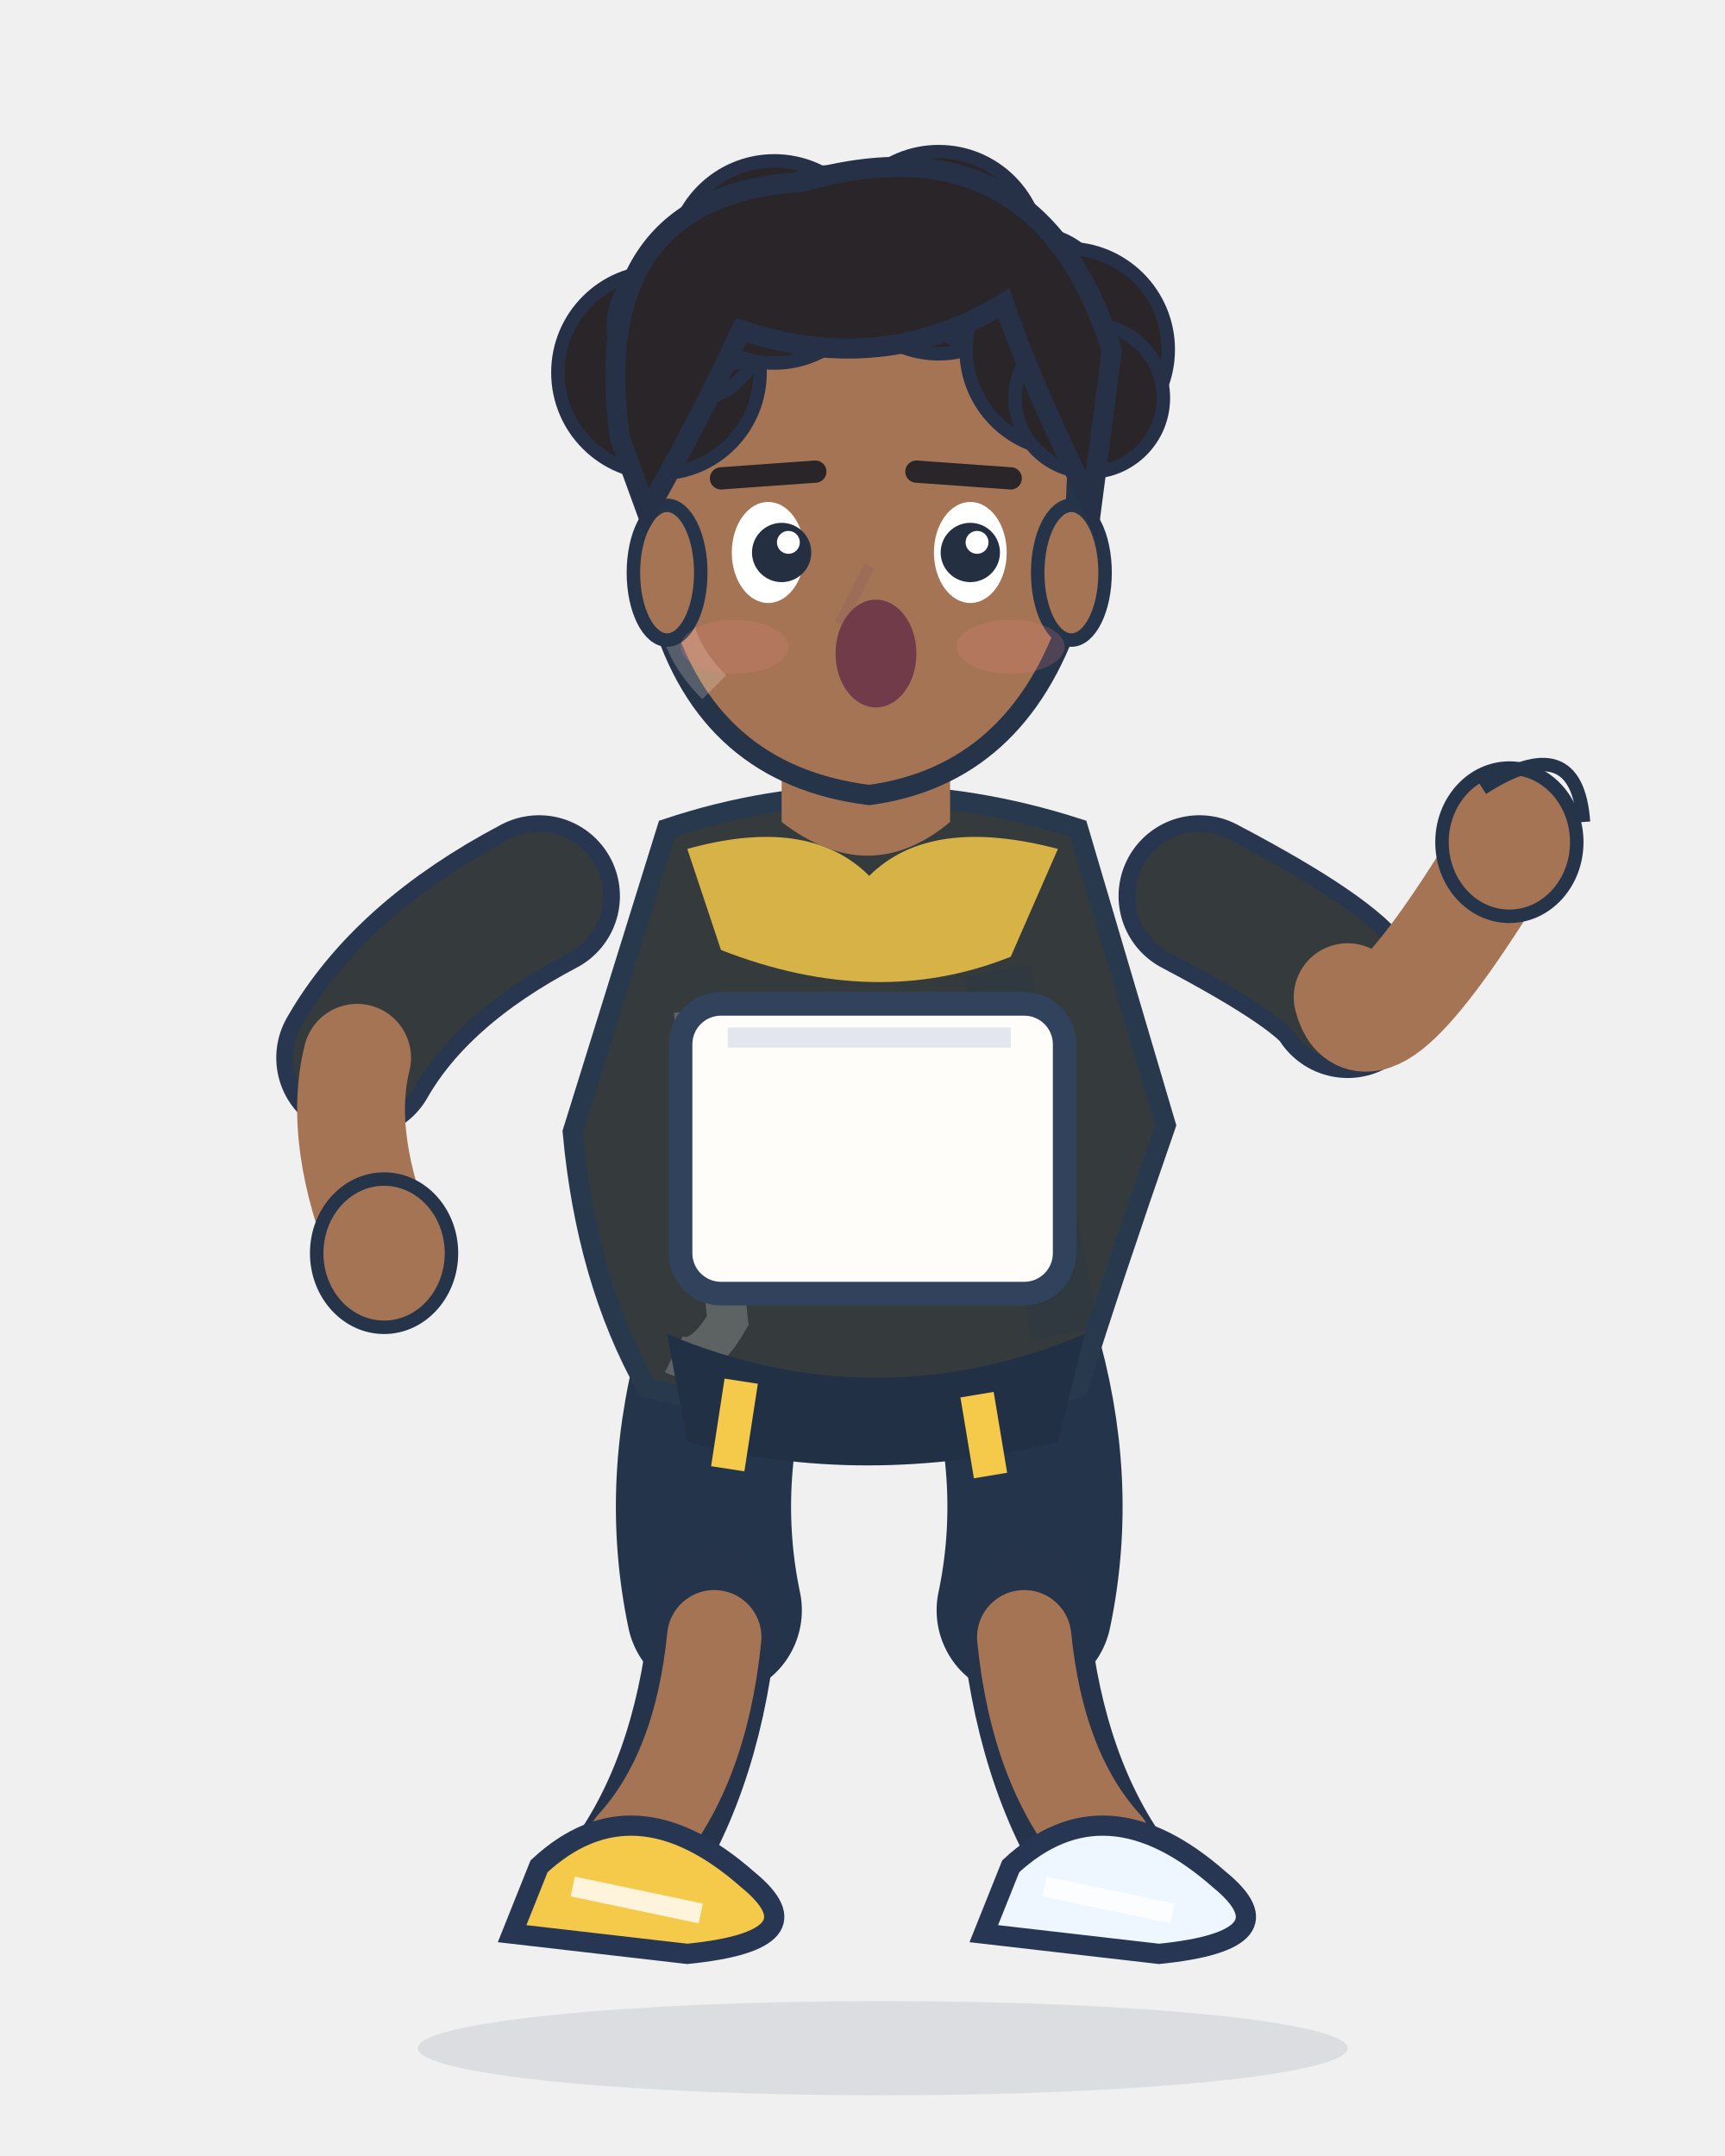
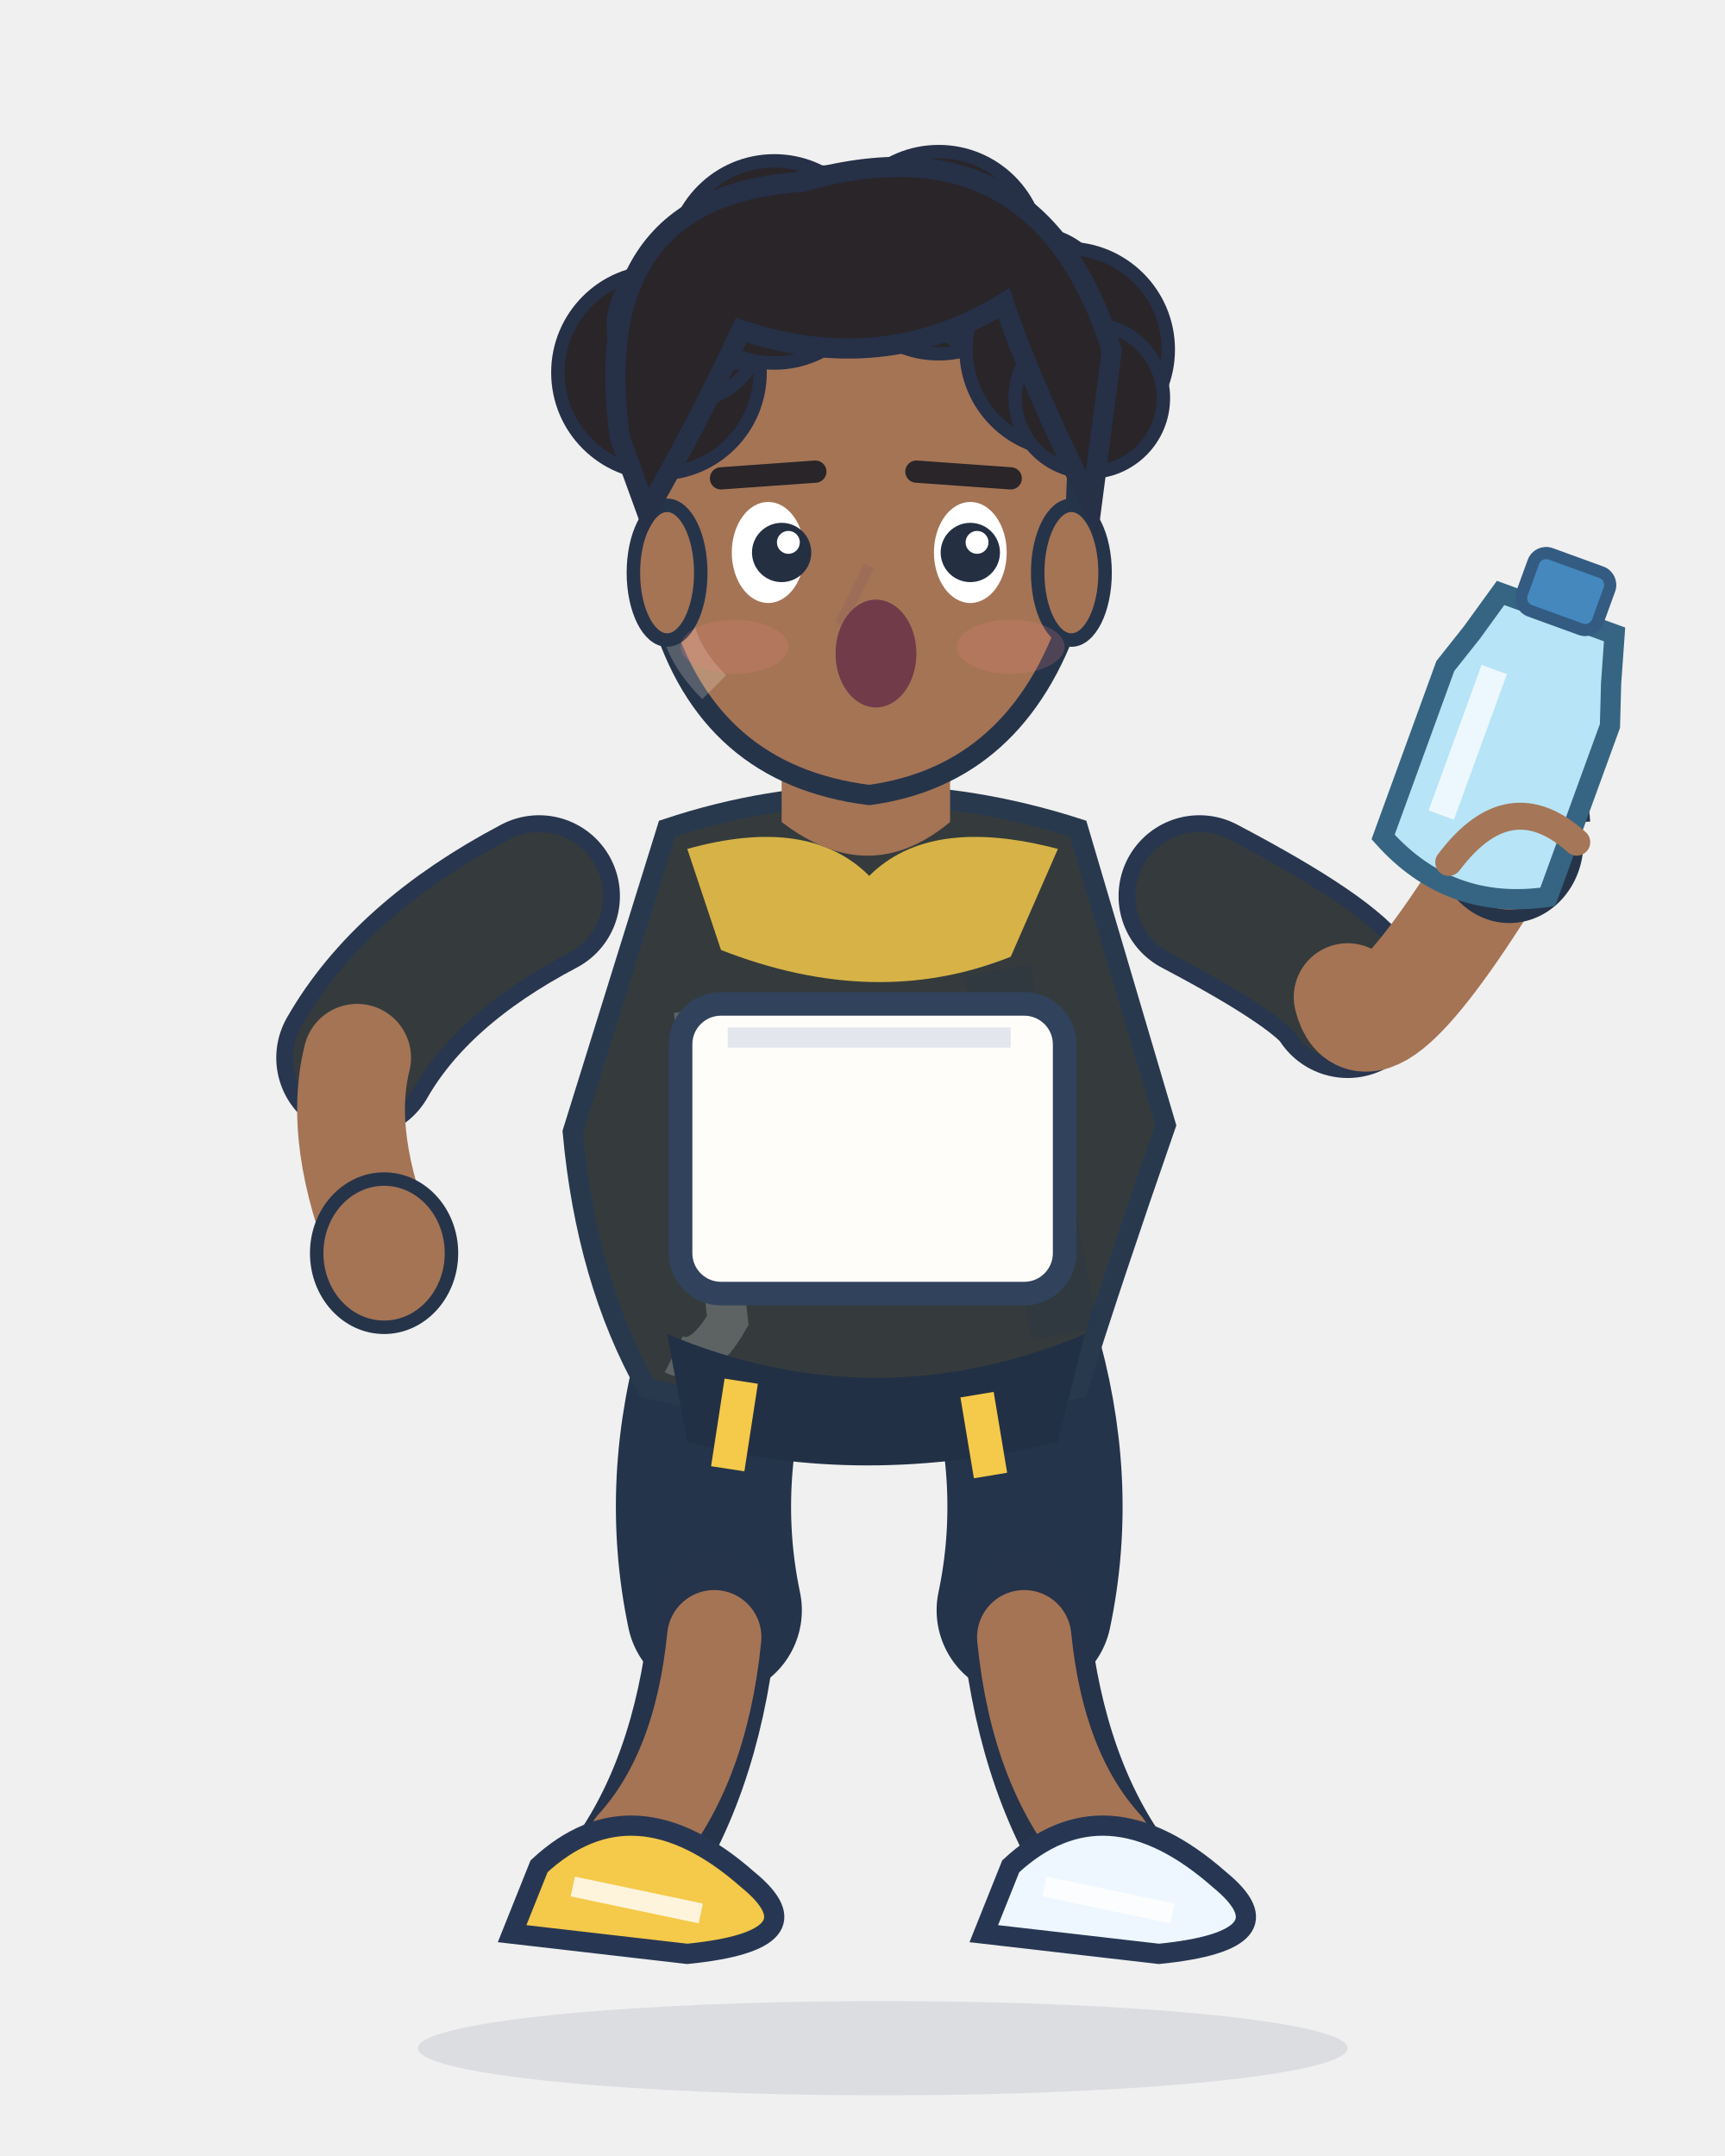
<svg xmlns="http://www.w3.org/2000/svg" width="256" height="320" viewBox="0 0 256 320" role="img" aria-label="DE male catch">
  <g id="body_16_pose" transform="translate(0 0)">
    <ellipse cx="131" cy="304" rx="69" ry="7" fill="#26385c" opacity=".10" />
    <g id="legs">
      <g id="leg_left">
        <path d="M108 200 Q102 220 106 239" stroke="#24344a" stroke-width="26" stroke-linecap="round" fill="none" />
        <path d="M106 239 Q104 262 94 277" stroke="#25334b" stroke-width="19" stroke-linecap="round" fill="none" />
        <path d="M106 243 Q104 263 94 274" stroke="#a47455" stroke-width="14" stroke-linecap="round" fill="none" />
        <path d="M80 277 Q94 264 111 279 Q122 288 102 290 L76 287Z" fill="#f5c949" stroke="#273753" stroke-width="3" />
        <path d="M85 280 L104 284" stroke="#ffffff" stroke-width="3" opacity=".8" />
      </g>
      <g id="leg_right">
        <path d="M150 200 Q156 220 152 239" stroke="#24344a" stroke-width="26" stroke-linecap="round" fill="none" />
        <path d="M152 239 Q154 262 164 277" stroke="#25334b" stroke-width="19" stroke-linecap="round" fill="none" />
        <path d="M152 243 Q154 263 164 274" stroke="#a47455" stroke-width="14" stroke-linecap="round" fill="none" />
        <path d="M150 277 Q164 264 181 279 Q192 288 172 290 L146 287Z" fill="#eef7ff" stroke="#273753" stroke-width="3" />
        <path d="M155 280 L174 284" stroke="#ffffff" stroke-width="3" opacity=".8" />
      </g>
    </g>
    <g id="arm_left">
      <path d="M80 133 Q61 143 53 157" fill="none" stroke="#28364f" stroke-width="24" stroke-linecap="round" />
      <path d="M80 133 Q61 143 53 157" fill="none" stroke="#353b3c" stroke-width="19" stroke-linecap="round" />
      <path d="M53 157 Q50 169 57 186" stroke="#a47455" stroke-width="16" stroke-linecap="round" fill="none" />
      <ellipse cx="57" cy="186" rx="10" ry="11" fill="#a47455" stroke="#26344a" stroke-width="2" />
    </g>
    <g id="torso">
      <path d="M99 123 Q129 113 160 123 L173 167 Q165 190 160 206 Q129 214 96 206 Q87 190 85 168Z" fill="#353b3c" stroke="#28394e" stroke-width="3" />
      <path d="M102 126 Q120 121 129 130 Q138 121 157 126 L150 142 Q130 150 107 141Z" fill="#f5c949" opacity=".84" />
      <path d="M103 150 L108 196 Q104 203 100 201" stroke="#fff" stroke-opacity=".20" stroke-width="6" fill="none" />
      <path d="M148 144 L158 198" stroke="#193451" stroke-opacity=".18" stroke-width="10" fill="none" />
      <path d="M116 113 L116 122 Q129 132 141 122 L141 111Z" fill="#a47455" />
      <path d="M99 198 Q130 211 161 198 L157 214 Q128 221 102 214Z" fill="#223045" />
      <path d="M110 205 L108 218 M145 207 L147 219" stroke="#f5c949" stroke-width="5" />
    </g>
    <g id="arm_right">
      <path d="M178 133 Q197 143 200 148" fill="none" stroke="#28364f" stroke-width="24" stroke-linecap="round" />
      <path d="M178 133 Q197 143 200 148" fill="none" stroke="#353b3c" stroke-width="19" stroke-linecap="round" />
      <path d="M200 148 Q203 160 224 125" stroke="#a47455" stroke-width="16" stroke-linecap="round" fill="none" />
      <ellipse cx="224" cy="125" rx="10" ry="11" fill="#a47455" stroke="#26344a" stroke-width="2" />
      <path d="M220 117 Q234 108 235 122" fill="none" stroke="#26344a" stroke-width="2" />
    </g>
    <g id="face">
      <path d="M97 67 Q99 42 128 40 Q155 41 160 67 L159 91 Q151 115 129 118 Q105 115 98 91Z" fill="#a47455" stroke="#26344a" stroke-width="3" />
      <path d="M102 83 Q97 93 106 102" stroke="#fff1dd" stroke-width="5" opacity=".22" fill="none" />
      <ellipse cx="99" cy="85" rx="5" ry="10" fill="#a47455" stroke="#26344a" stroke-width="2" />
      <ellipse cx="159" cy="85" rx="5" ry="10" fill="#a47455" stroke="#26344a" stroke-width="2" />
      <path d="M107 71 L121 70 M136 70 L150 71" fill="none" stroke="#292529" stroke-width="3.3" stroke-linecap="round" />
      <ellipse cx="114" cy="82" rx="5.4" ry="7.5" fill="#fff" />
      <ellipse cx="144" cy="82" rx="5.4" ry="7.5" fill="#fff" />
      <circle cx="116" cy="82" r="4.4" fill="#242f42" />
      <circle cx="144" cy="82" r="4.4" fill="#242f42" />
      <circle cx="117" cy="80.5" r="1.7" fill="#fff" />
      <circle cx="145" cy="80.5" r="1.7" fill="#fff" />
      <path d="M129 84 L125 92 Q128 94 133 92" stroke="#9d6d58" stroke-width="1.6" fill="none" />
      <ellipse cx="109" cy="96" rx="8" ry="4" fill="#ee8382" opacity=".21" />
      <ellipse cx="150" cy="96" rx="8" ry="4" fill="#ee8382" opacity=".21" />
      <ellipse cx="130" cy="97" rx="6" ry="8" fill="#713b4a" />
    </g>
    <g id="hair">
      <circle cx="97.796" cy="55.291" r="15" fill="#292529" stroke="#263047" stroke-width="2" />
      <circle cx="102.004" cy="48.546" r="11" fill="#292529" stroke="#263047" stroke-width="2" />
      <circle cx="107.825" cy="42.963" r="11" fill="#292529" stroke="#263047" stroke-width="2" />
      <circle cx="114.911" cy="38.877" r="15" fill="#292529" stroke="#263047" stroke-width="2" />
      <circle cx="122.839" cy="36.53" r="11" fill="#292529" stroke="#263047" stroke-width="2" />
      <circle cx="131.135" cy="36.063" r="11" fill="#292529" stroke="#263047" stroke-width="2" />
      <circle cx="139.303" cy="37.505" r="15" fill="#292529" stroke="#263047" stroke-width="2" />
      <circle cx="146.856" cy="40.768" r="11" fill="#292529" stroke="#263047" stroke-width="2" />
      <circle cx="153.342" cy="45.659" r="11" fill="#292529" stroke="#263047" stroke-width="2" />
      <circle cx="158.373" cy="51.884" r="15" fill="#292529" stroke="#263047" stroke-width="2" />
      <circle cx="161.65" cy="59.072" r="11" fill="#292529" stroke="#263047" stroke-width="2" />
      <path d="M92 65 Q87 29 119 27 Q154 17 165 52 L162 75 Q153 57 149 45 Q131 56 110 49 Q104 62 96 76Z" fill="#292529" stroke="#263047" stroke-width="3" />
    </g>
    <g id="bib_placeholder">
      <rect x="101" y="149" width="57" height="43" rx="6" fill="#fffdf9" stroke="#31425c" stroke-width="3.5" />
      <path d="M108 154 H150" stroke="#e3e7ed" stroke-width="3" />
    </g>
  </g>
+   <g id="received_supply" transform="translate(225 108) rotate(20)">
+     <path d="M-9 -18 H9 L11 -11 L13 -5 V22 Q0 29 -13 22 V-5 L-11 -11Z" fill="#b7e4f6" stroke="#356582" stroke-width="3" />
+     <rect x="-6" y="-26" width="12" height="9" rx="2" fill="#4488be" stroke="#345b82" stroke-width="1.8" />
+     <path d="M-6 -7 V16" stroke="#fff" stroke-width="4" opacity=".74" />
+   </g>
+   <path id="fingers_over_supply" d="M215 128 Q224 116 234 125" fill="none" stroke="#a57657" stroke-width="4" stroke-linecap="round" />
</svg>
